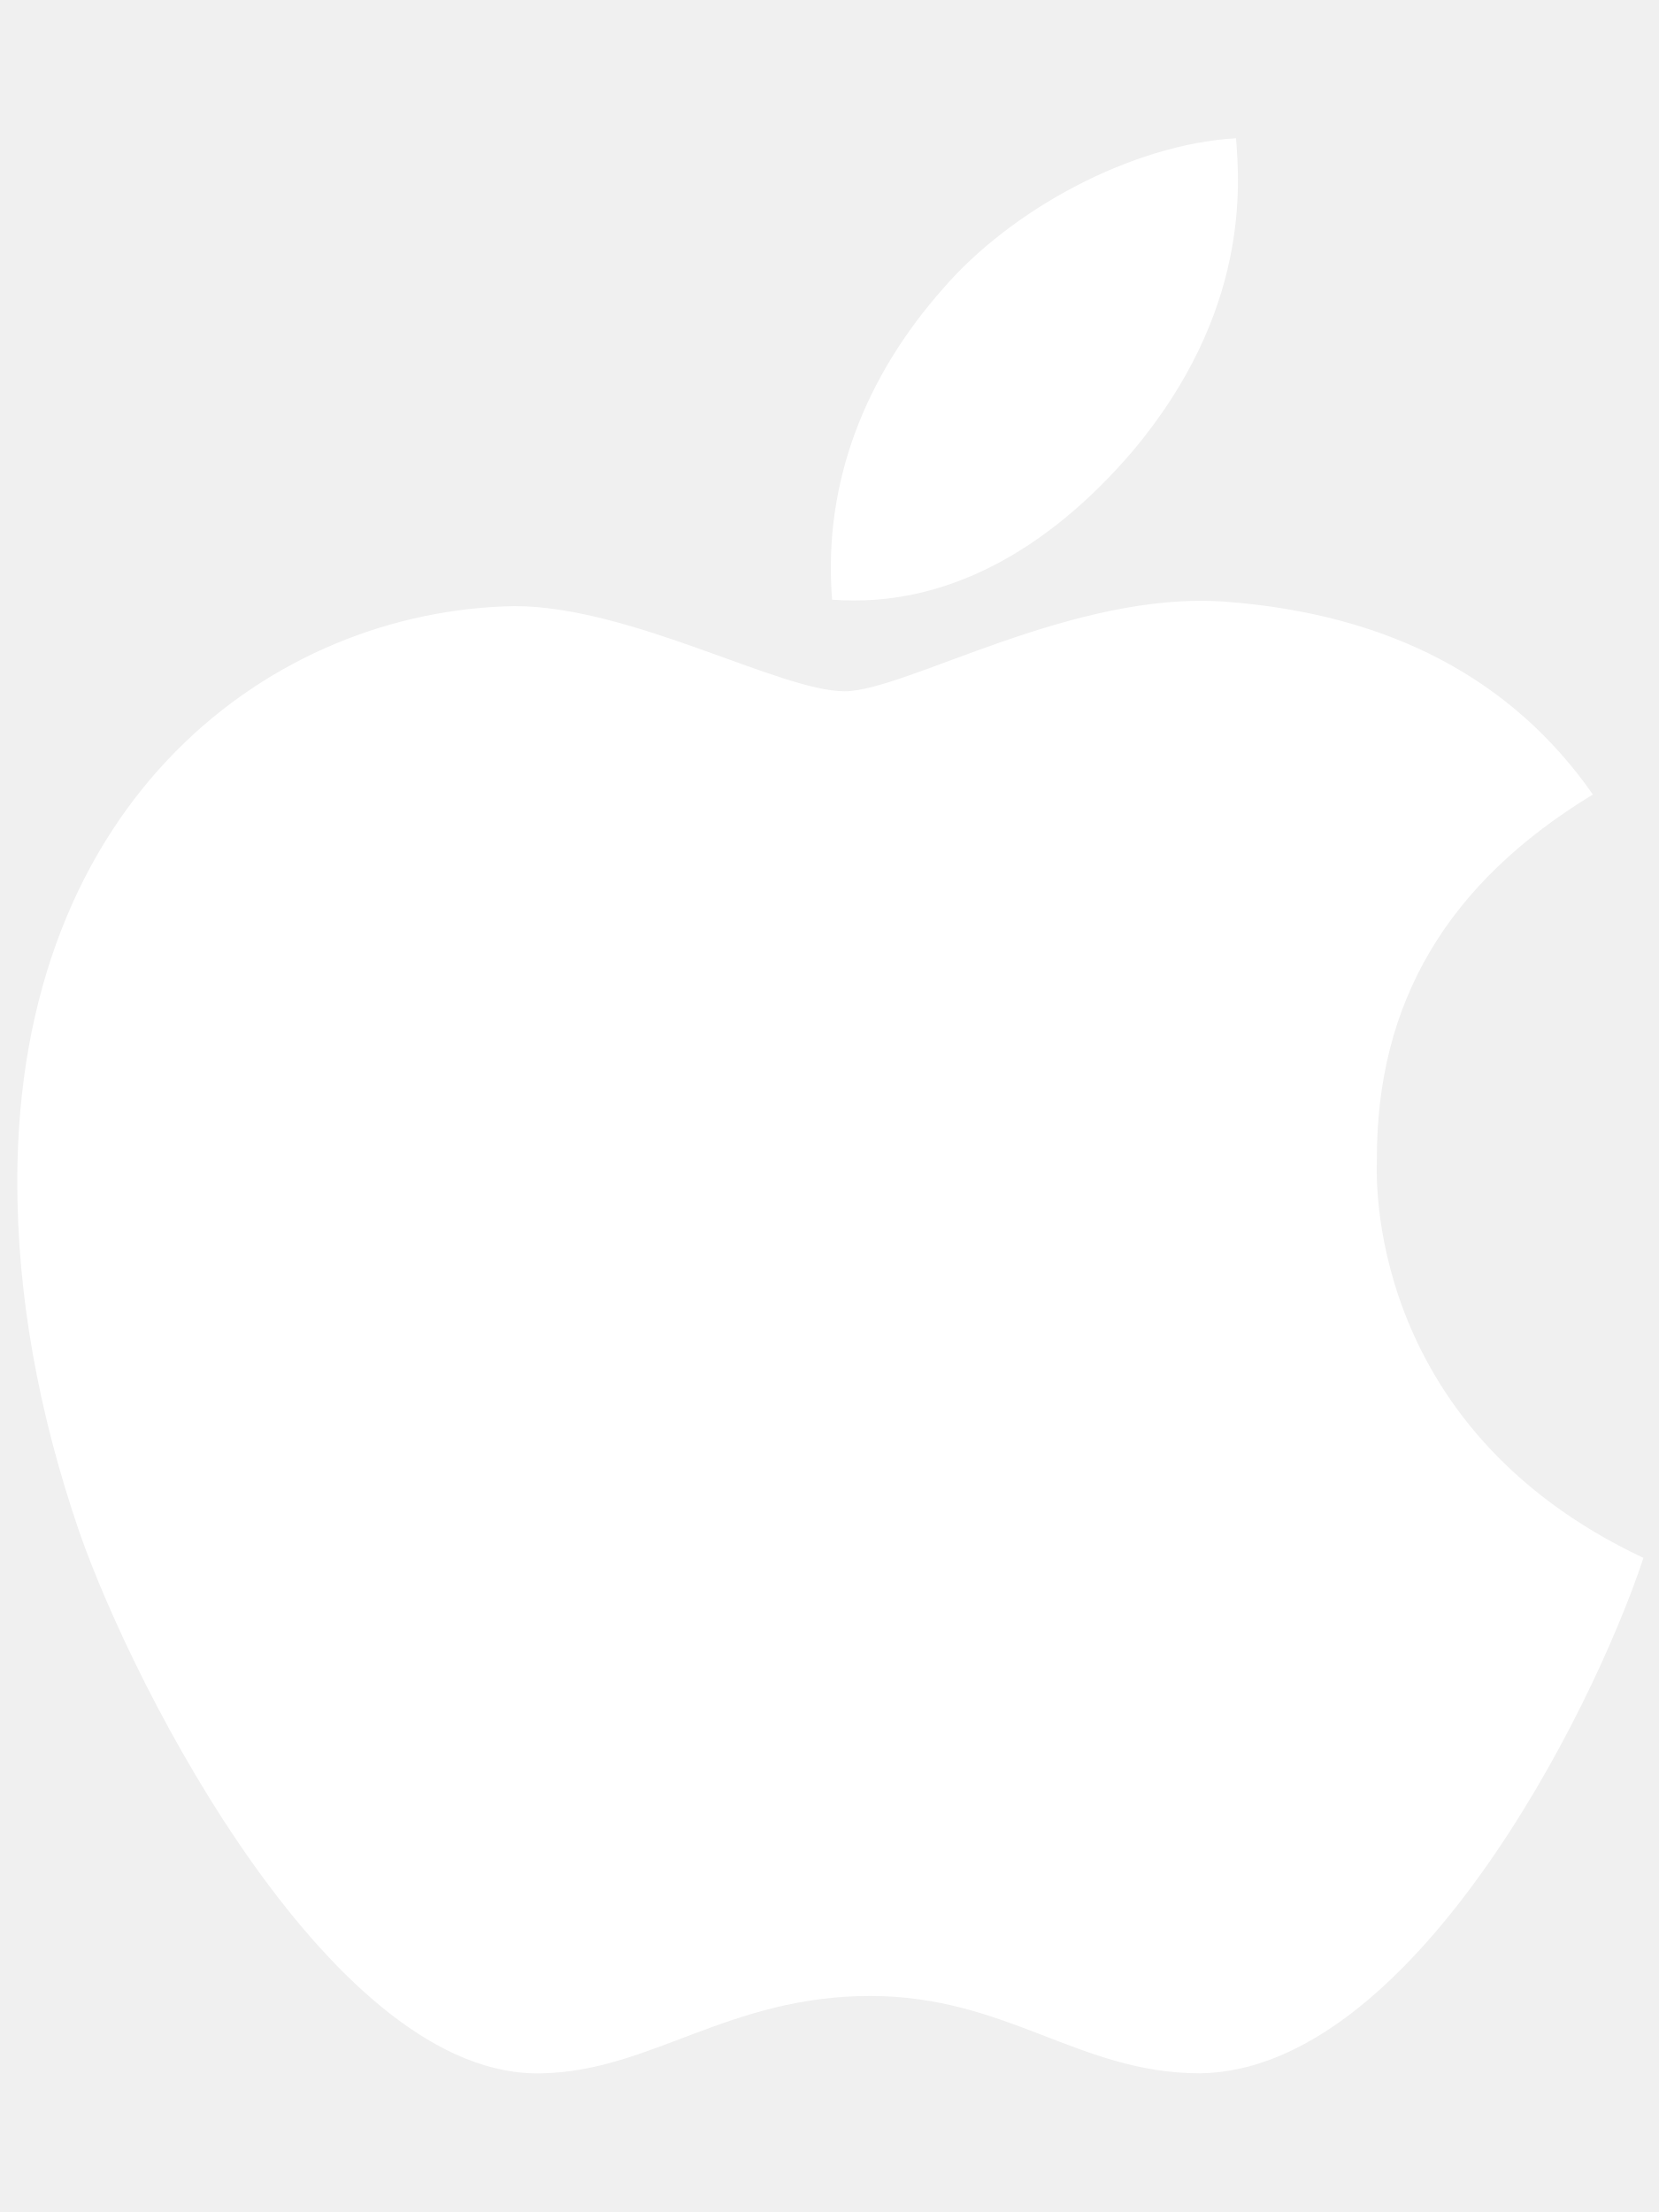
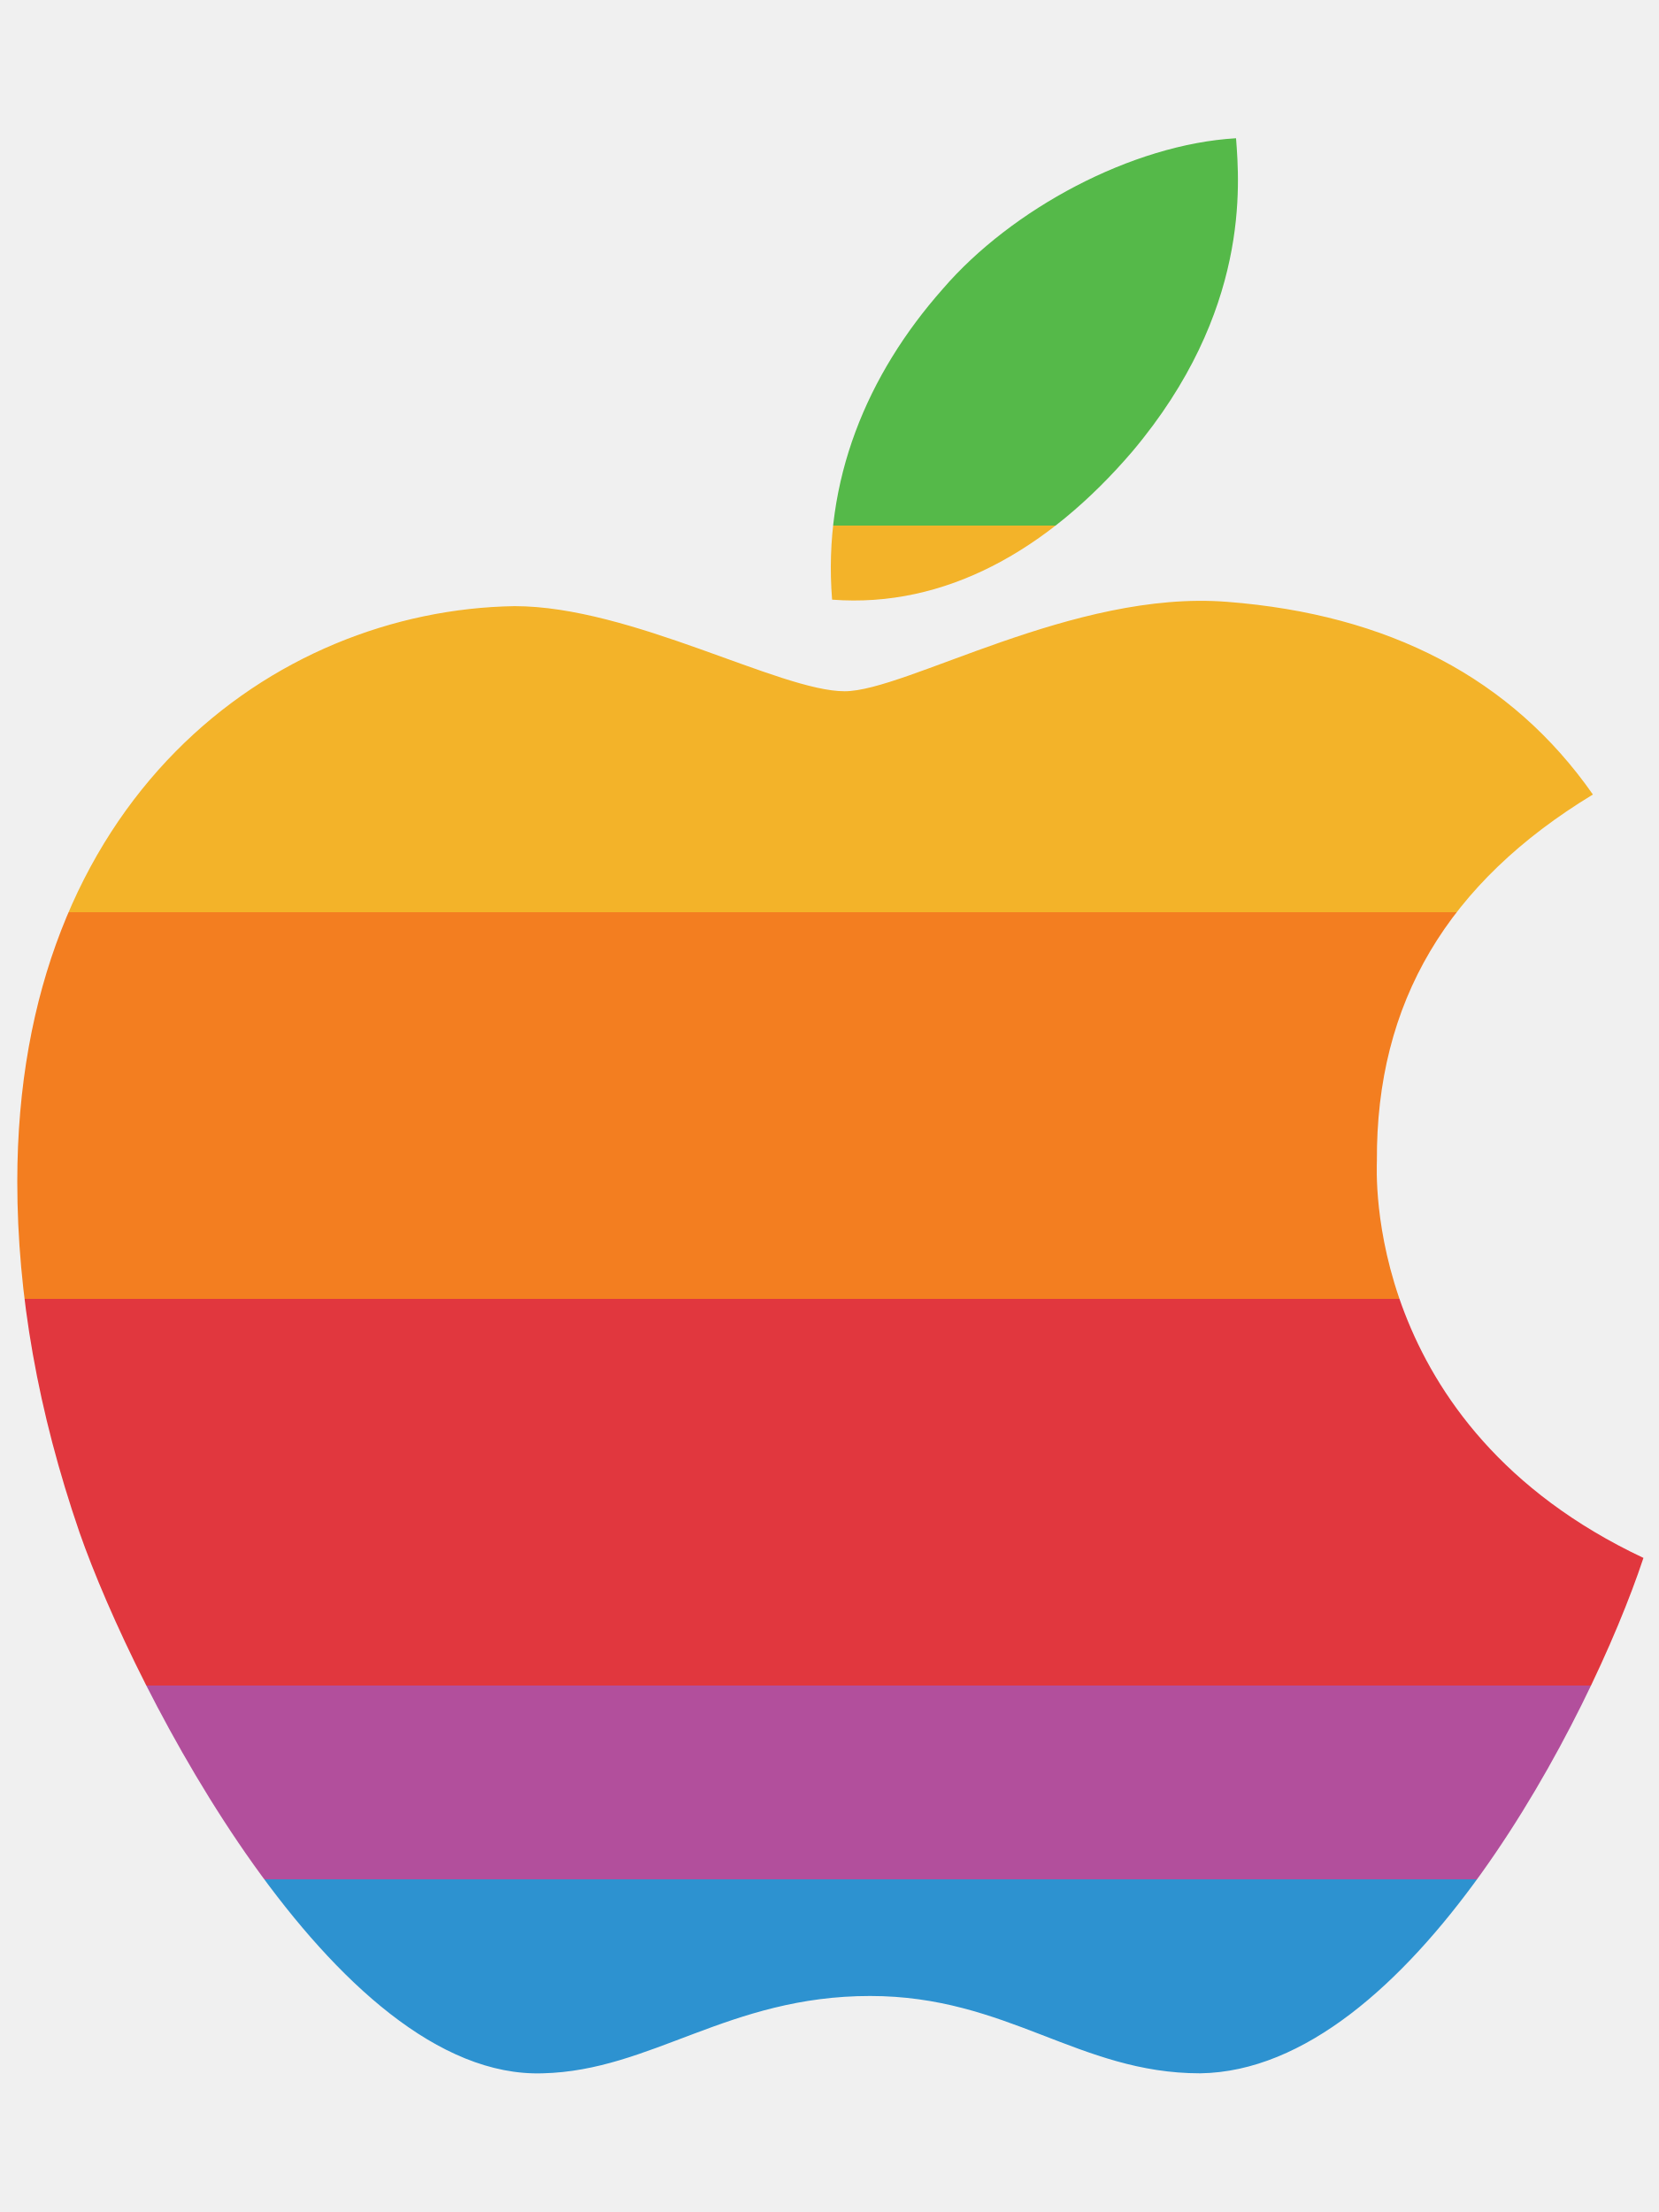
- <svg xmlns="http://www.w3.org/2000/svg" viewBox="0 0 384 512" fill="#FFFFFF">
-   <path d="M318.7 268.7c-.2-36.7 16.4-64.4 50-84.8-18.8-26.9-47.2-41.7-84.7-44.6-35.5-2.8-74.3 20.7-88.5 20.7-15 0-49.4-19.7-76.4-19.7C63.3 141.2 4 184.8 4 273.5q0 39.3 14.4 81.2c12.8 36.7 59 126.7 107.2 125.2 25.2-.6 43-17.9 75.8-17.9 31.8 0 48.3 17.9 76.4 17.9 48.6-.7 90.4-82.5 102.6-119.3-65.2-30.7-61.7-90-61.7-91.9zm-56.6-164.2c27.3-32.4 24.8-61.9 24-72.5-24.1 1.4-52 16.4-67.9 34.9-17.5 19.8-27.8 44.3-25.6 71.9 26.1 2 49.9-11.4 69.5-34.3z" />
+ <svg xmlns="http://www.w3.org/2000/svg" viewBox="0 0 384 512">
+   <defs>
+     <linearGradient id="apple-grad" x1="0%" y1="0%" x2="100%" y2="100%">
+       <stop offset="0%" stop-color="#FF512F" />
+       <stop offset="100%" stop-color="#F09819" />
+     </linearGradient>
+     <linearGradient id="apple-rainbow" x1="0%" y1="0%" x2="0%" y2="100%">
+       <stop offset="0%" stop-color="#55B949" />
+       <stop offset="20%" stop-color="#55B949" />
+       <stop offset="20%" stop-color="#F3B329" />
+       <stop offset="40%" stop-color="#F3B329" />
+       <stop offset="40%" stop-color="#F37E20" />
+       <stop offset="60%" stop-color="#F37E20" />
+       <stop offset="60%" stop-color="#E1373E" />
+       <stop offset="80%" stop-color="#E1373E" />
+       <stop offset="80%" stop-color="#B24F9C" />
+       <stop offset="90%" stop-color="#B24F9C" />
+       <stop offset="90%" stop-color="#2D92D0" />
+       <stop offset="100%" stop-color="#2D92D0" />
+     </linearGradient>
+   </defs>
+   <path fill="url(#apple-rainbow)" d="M318.7 268.7c-.2-36.7 16.4-64.4 50-84.8-18.8-26.9-47.2-41.7-84.7-44.6-35.5-2.8-74.3 20.7-88.5 20.7-15 0-49.4-19.7-76.4-19.7C63.3 141.2 4 184.8 4 273.5q0 39.3 14.4 81.2c12.8 36.7 59 126.7 107.2 125.2 25.2-.6 43-17.9 75.8-17.9 31.8 0 48.3 17.9 76.4 17.9 48.6-.7 90.4-82.5 102.6-119.3-65.2-30.7-61.7-90-61.7-91.9zm-56.6-164.2c27.3-32.4 24.8-61.9 24-72.5-24.1 1.4-52 16.4-67.9 34.9-17.5 19.8-27.8 44.3-25.6 71.9 26.1 2 49.9-11.4 69.5-34.3z" />
</svg>
